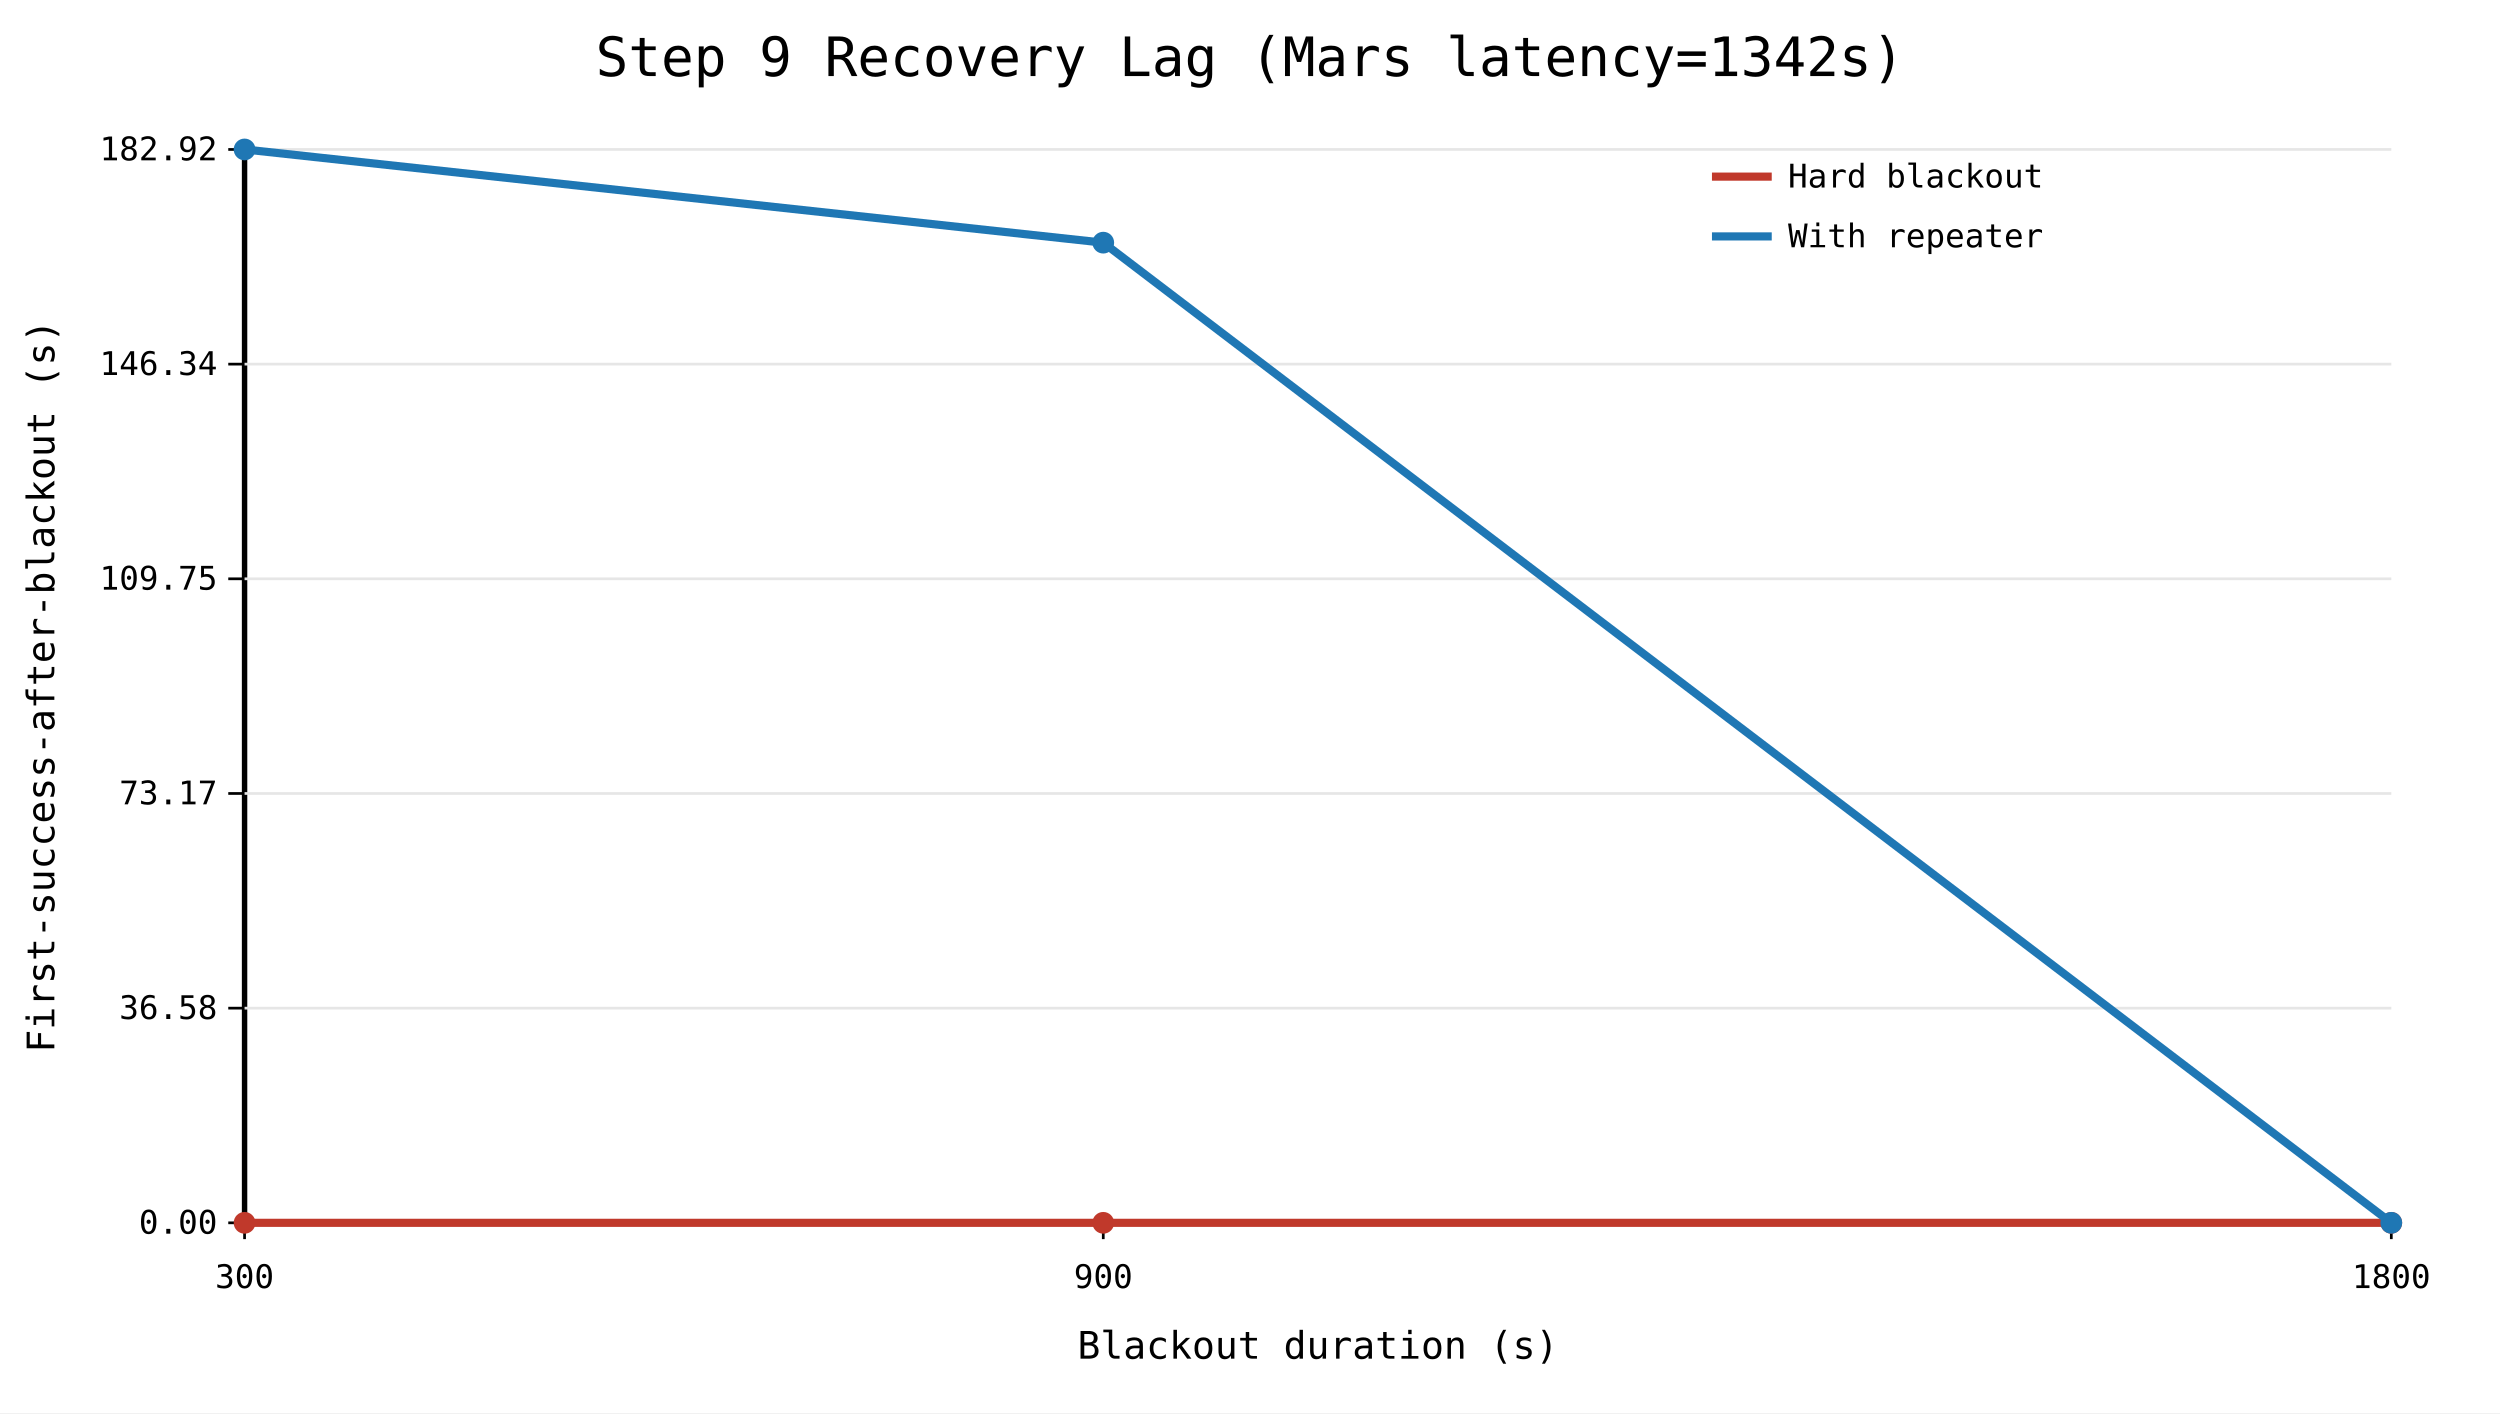
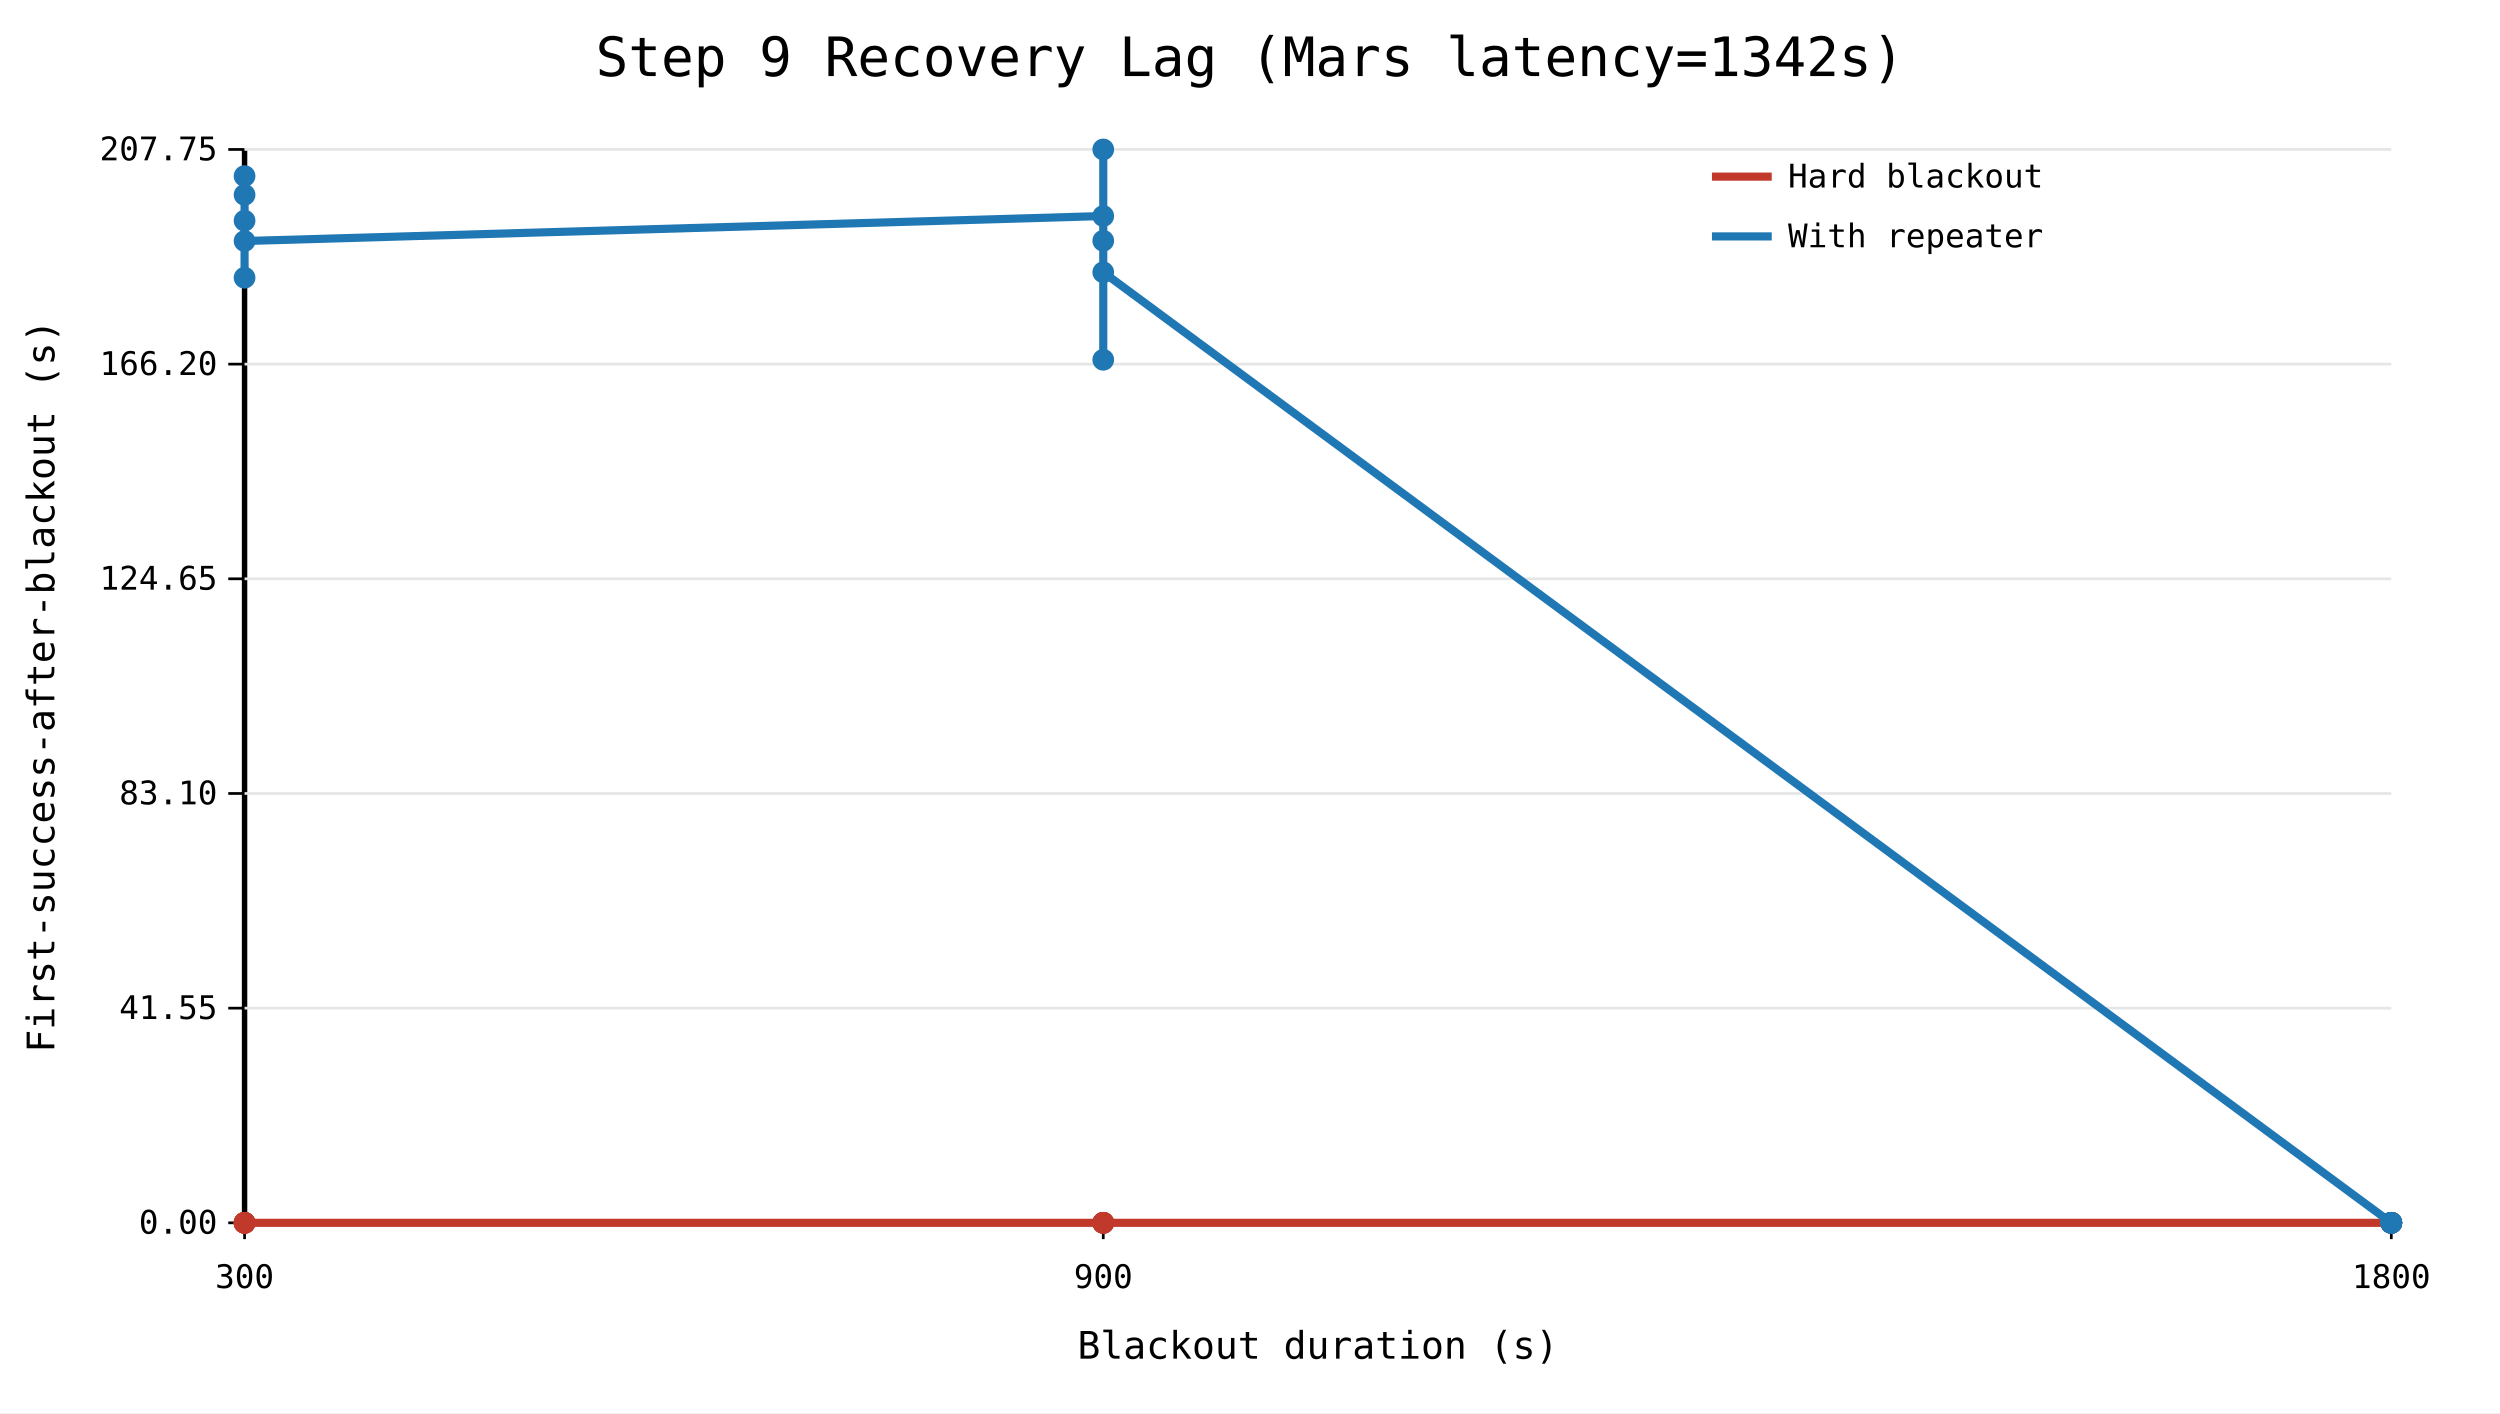
<svg xmlns="http://www.w3.org/2000/svg" width="920" height="520">
  <rect width="100%" height="100%" fill="white" />
  <text x="460.0" y="28" text-anchor="middle" font-size="20" font-family="monospace">Step 9 Recovery Lag (Mars latency=1342s)</text>
  <line x1="90" y1="450" x2="880" y2="450" stroke="black" stroke-width="2" />
  <line x1="90" y1="450" x2="90" y2="55" stroke="black" stroke-width="2" />
  <line x1="90.0" y1="450" x2="90.0" y2="456" stroke="black" />
  <text x="90.0" y="474" text-anchor="middle" font-size="12" font-family="monospace">300</text>
  <line x1="406.0" y1="450" x2="406.0" y2="456" stroke="black" />
  <text x="406.0" y="474" text-anchor="middle" font-size="12" font-family="monospace">900</text>
  <line x1="880.0" y1="450" x2="880.0" y2="456" stroke="black" />
  <text x="880.0" y="474" text-anchor="middle" font-size="12" font-family="monospace">1800</text>
  <line x1="84" y1="450.0" x2="90" y2="450.0" stroke="black" />
  <line x1="90" y1="450.0" x2="880" y2="450.0" stroke="#e6e6e6" />
  <text x="80" y="454.0" text-anchor="end" font-size="12" font-family="monospace">0.00</text>
  <line x1="84" y1="371.0" x2="90" y2="371.0" stroke="black" />
  <line x1="90" y1="371.0" x2="880" y2="371.0" stroke="#e6e6e6" />
-   <text x="80" y="375.0" text-anchor="end" font-size="12" font-family="monospace">36.58</text>
+   <text x="80" y="375.0" text-anchor="end" font-size="12" font-family="monospace">41.55</text>
  <line x1="84" y1="292.0" x2="90" y2="292.0" stroke="black" />
  <line x1="90" y1="292.0" x2="880" y2="292.0" stroke="#e6e6e6" />
-   <text x="80" y="296.0" text-anchor="end" font-size="12" font-family="monospace">73.17</text>
+   <text x="80" y="296.0" text-anchor="end" font-size="12" font-family="monospace">83.10</text>
  <line x1="84" y1="213.0" x2="90" y2="213.0" stroke="black" />
  <line x1="90" y1="213.0" x2="880" y2="213.0" stroke="#e6e6e6" />
-   <text x="80" y="217.0" text-anchor="end" font-size="12" font-family="monospace">109.75</text>
+   <text x="80" y="217.0" text-anchor="end" font-size="12" font-family="monospace">124.65</text>
  <line x1="84" y1="134.0" x2="90" y2="134.0" stroke="black" />
  <line x1="90" y1="134.0" x2="880" y2="134.0" stroke="#e6e6e6" />
-   <text x="80" y="138.0" text-anchor="end" font-size="12" font-family="monospace">146.34</text>
+   <text x="80" y="138.0" text-anchor="end" font-size="12" font-family="monospace">166.20</text>
  <line x1="84" y1="55.0" x2="90" y2="55.0" stroke="black" />
  <line x1="90" y1="55.0" x2="880" y2="55.0" stroke="#e6e6e6" />
-   <text x="80" y="59.0" text-anchor="end" font-size="12" font-family="monospace">182.92</text>
+   <text x="80" y="59.0" text-anchor="end" font-size="12" font-family="monospace">207.75</text>
  <text x="485.0" y="500" text-anchor="middle" font-size="14" font-family="monospace">Blackout duration (s)</text>
  <text x="20" y="252.5" text-anchor="middle" font-size="14" font-family="monospace" transform="rotate(-90 20 252.5)">First-success-after-blackout (s)</text>
-   <path d="M 90.0 450.0 L 406.0 450.0 L 880.0 450.0" fill="none" stroke="#c0392b" stroke-width="3" />
+   <path d="M 90.0 450.0 L 90.0 450.0 L 90.0 450.0 L 90.0 450.0 L 90.0 450.0 L 406.0 450.0 L 406.0 450.0 L 406.0 450.0 L 406.0 450.0 L 406.0 450.0 L 880.0 450.0 L 880.0 450.0 L 880.0 450.0 L 880.0 450.0 L 880.0 450.0" fill="none" stroke="#c0392b" stroke-width="3" />
+   <circle cx="90.0" cy="450.0" r="4" fill="#c0392b" />
+   <circle cx="90.0" cy="450.0" r="4" fill="#c0392b" />
+   <circle cx="90.0" cy="450.0" r="4" fill="#c0392b" />
+   <circle cx="90.0" cy="450.0" r="4" fill="#c0392b" />
  <circle cx="90.0" cy="450.0" r="4" fill="#c0392b" />
  <circle cx="406.0" cy="450.0" r="4" fill="#c0392b" />
+   <circle cx="406.0" cy="450.0" r="4" fill="#c0392b" />
+   <circle cx="406.0" cy="450.0" r="4" fill="#c0392b" />
+   <circle cx="406.0" cy="450.0" r="4" fill="#c0392b" />
+   <circle cx="406.0" cy="450.0" r="4" fill="#c0392b" />
+   <circle cx="880.0" cy="450.0" r="4" fill="#c0392b" />
+   <circle cx="880.0" cy="450.0" r="4" fill="#c0392b" />
+   <circle cx="880.0" cy="450.0" r="4" fill="#c0392b" />
+   <circle cx="880.0" cy="450.0" r="4" fill="#c0392b" />
  <circle cx="880.0" cy="450.0" r="4" fill="#c0392b" />
  <line x1="630" y1="65" x2="652" y2="65" stroke="#c0392b" stroke-width="3" />
  <text x="658" y="69" font-size="12" font-family="monospace">Hard blackout</text>
-   <path d="M 90.0 55.0 L 406.0 89.3 L 880.0 450.0" fill="none" stroke="#1f77b4" stroke-width="3" />
-   <circle cx="90.0" cy="55.0" r="4" fill="#1f77b4" />
-   <circle cx="406.0" cy="89.3" r="4" fill="#1f77b4" />
+   <path d="M 90.0 71.7 L 90.0 64.8 L 90.0 102.2 L 90.0 81.2 L 90.0 88.7 L 406.0 79.5 L 406.0 55.0 L 406.0 132.4 L 406.0 88.6 L 406.0 100.2 L 880.0 450.0 L 880.0 450.0 L 880.0 450.0 L 880.0 450.0 L 880.0 450.0" fill="none" stroke="#1f77b4" stroke-width="3" />
+   <circle cx="90.0" cy="71.7" r="4" fill="#1f77b4" />
+   <circle cx="90.0" cy="64.8" r="4" fill="#1f77b4" />
+   <circle cx="90.0" cy="102.2" r="4" fill="#1f77b4" />
+   <circle cx="90.0" cy="81.2" r="4" fill="#1f77b4" />
+   <circle cx="90.0" cy="88.7" r="4" fill="#1f77b4" />
+   <circle cx="406.0" cy="79.5" r="4" fill="#1f77b4" />
+   <circle cx="406.0" cy="55.0" r="4" fill="#1f77b4" />
+   <circle cx="406.0" cy="132.4" r="4" fill="#1f77b4" />
+   <circle cx="406.0" cy="88.6" r="4" fill="#1f77b4" />
+   <circle cx="406.0" cy="100.2" r="4" fill="#1f77b4" />
+   <circle cx="880.0" cy="450.0" r="4" fill="#1f77b4" />
+   <circle cx="880.0" cy="450.0" r="4" fill="#1f77b4" />
+   <circle cx="880.0" cy="450.0" r="4" fill="#1f77b4" />
+   <circle cx="880.0" cy="450.0" r="4" fill="#1f77b4" />
  <circle cx="880.0" cy="450.0" r="4" fill="#1f77b4" />
  <line x1="630" y1="87" x2="652" y2="87" stroke="#1f77b4" stroke-width="3" />
  <text x="658" y="91" font-size="12" font-family="monospace">With repeater</text>
</svg>
